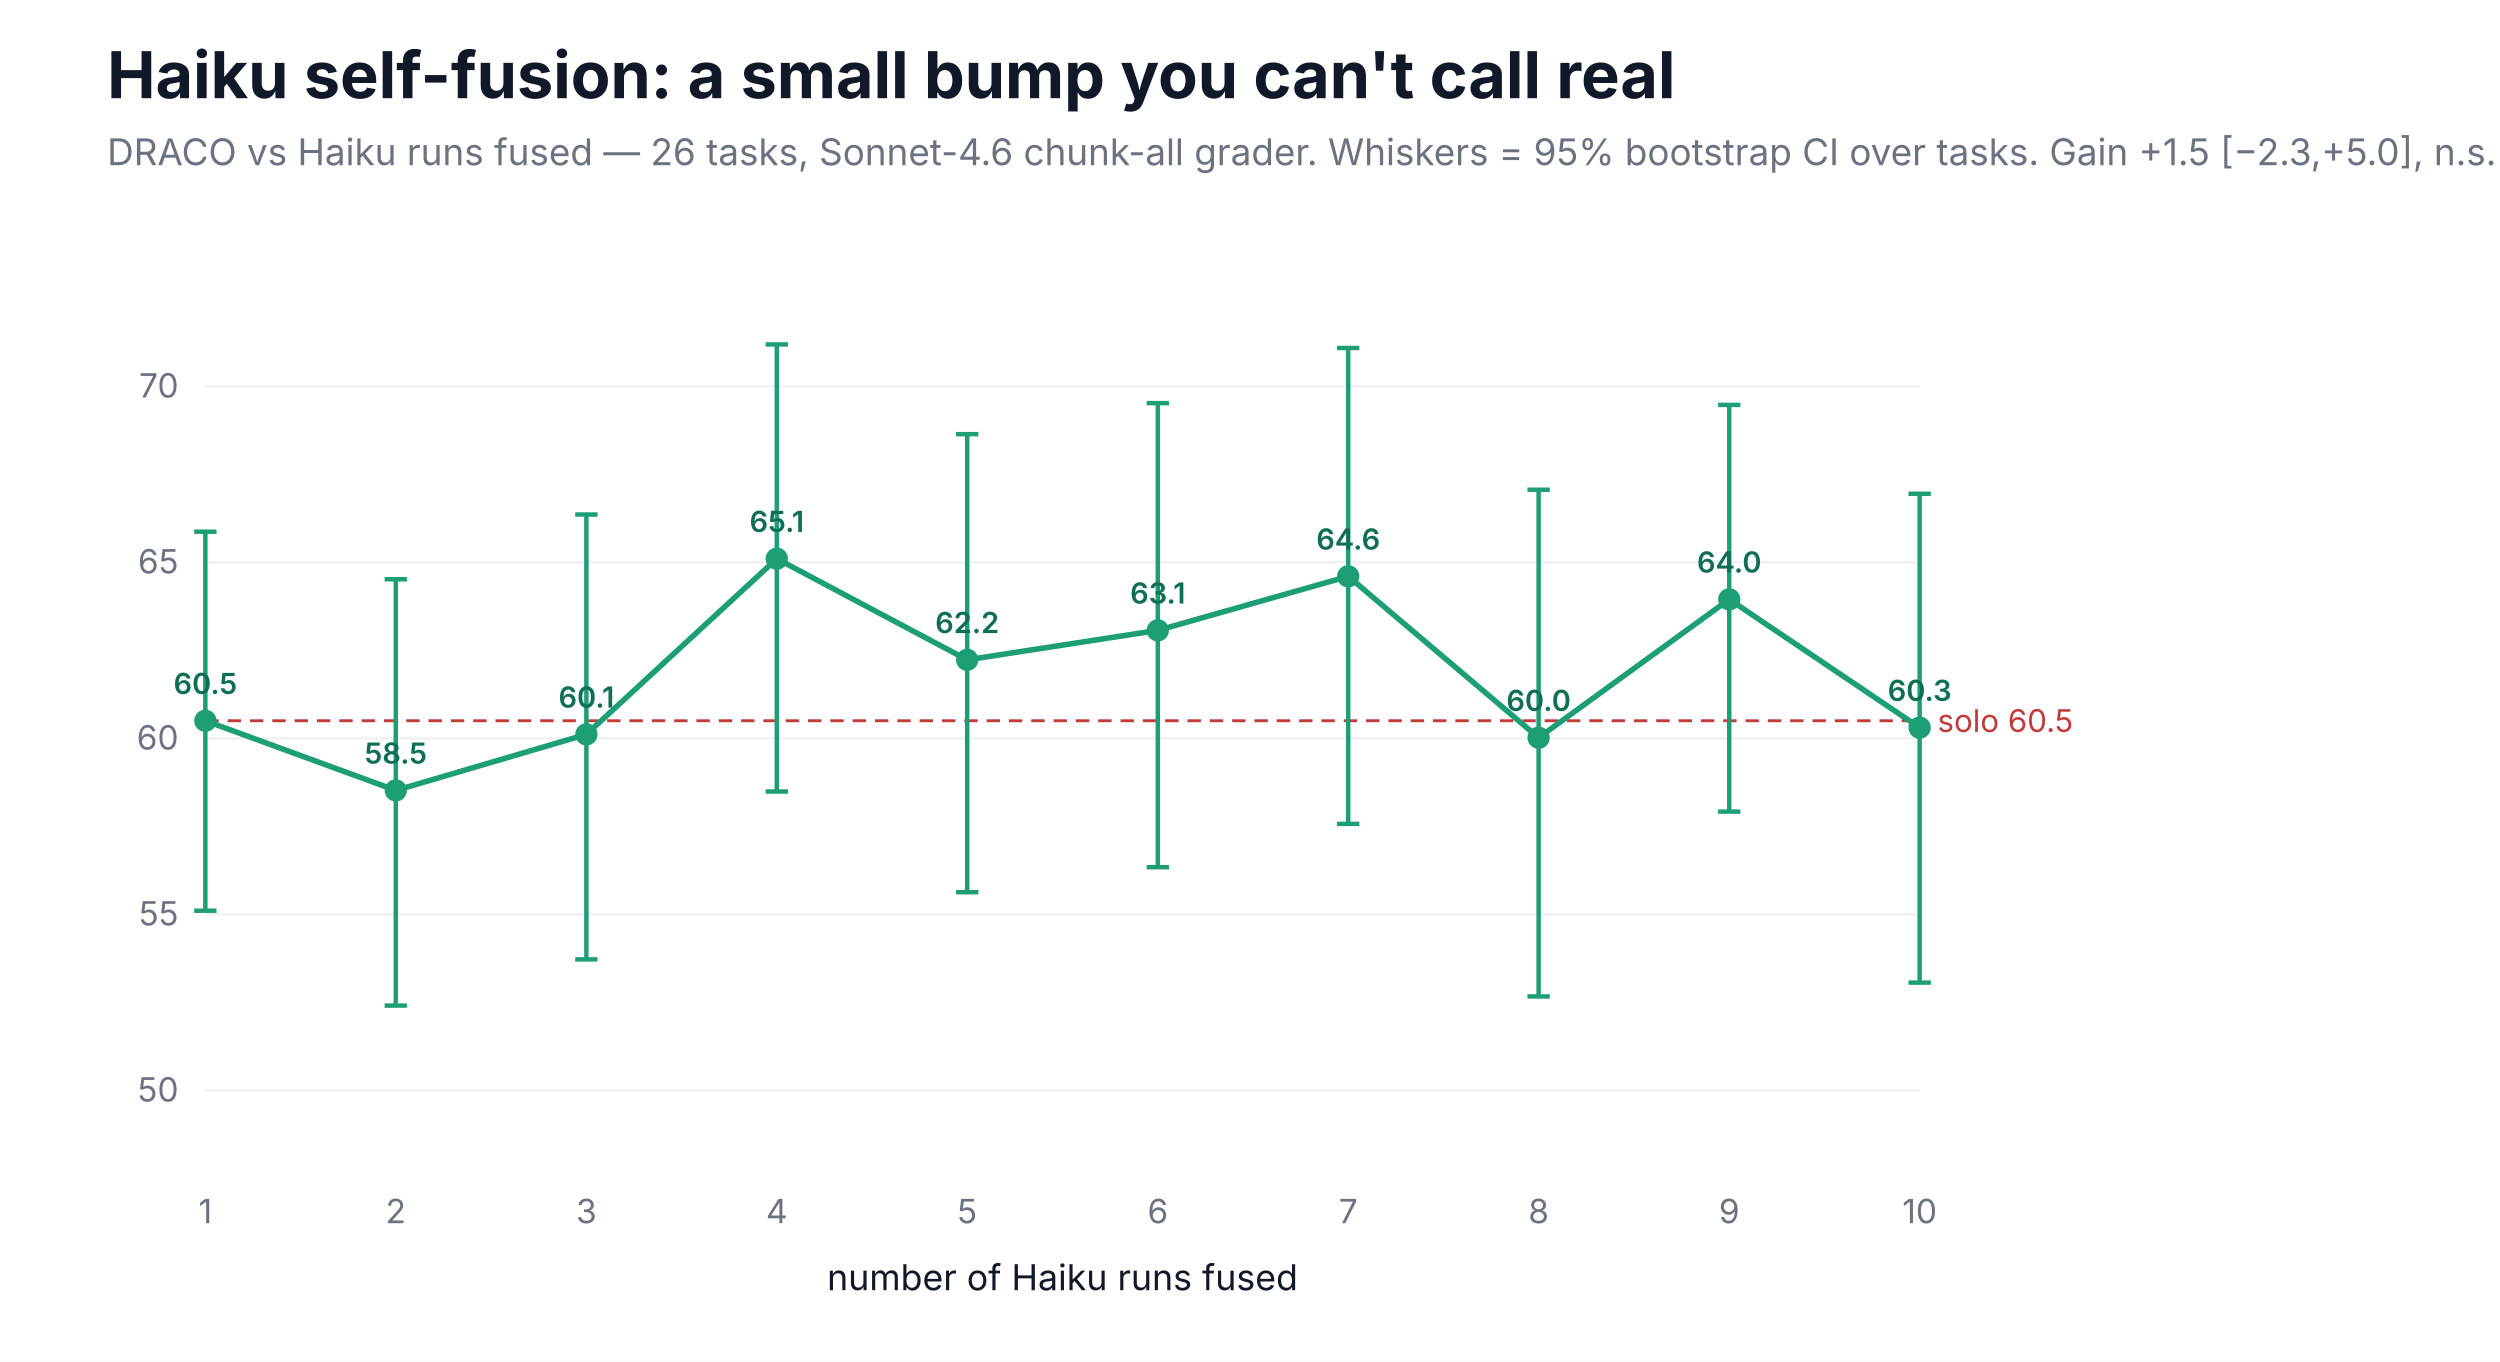
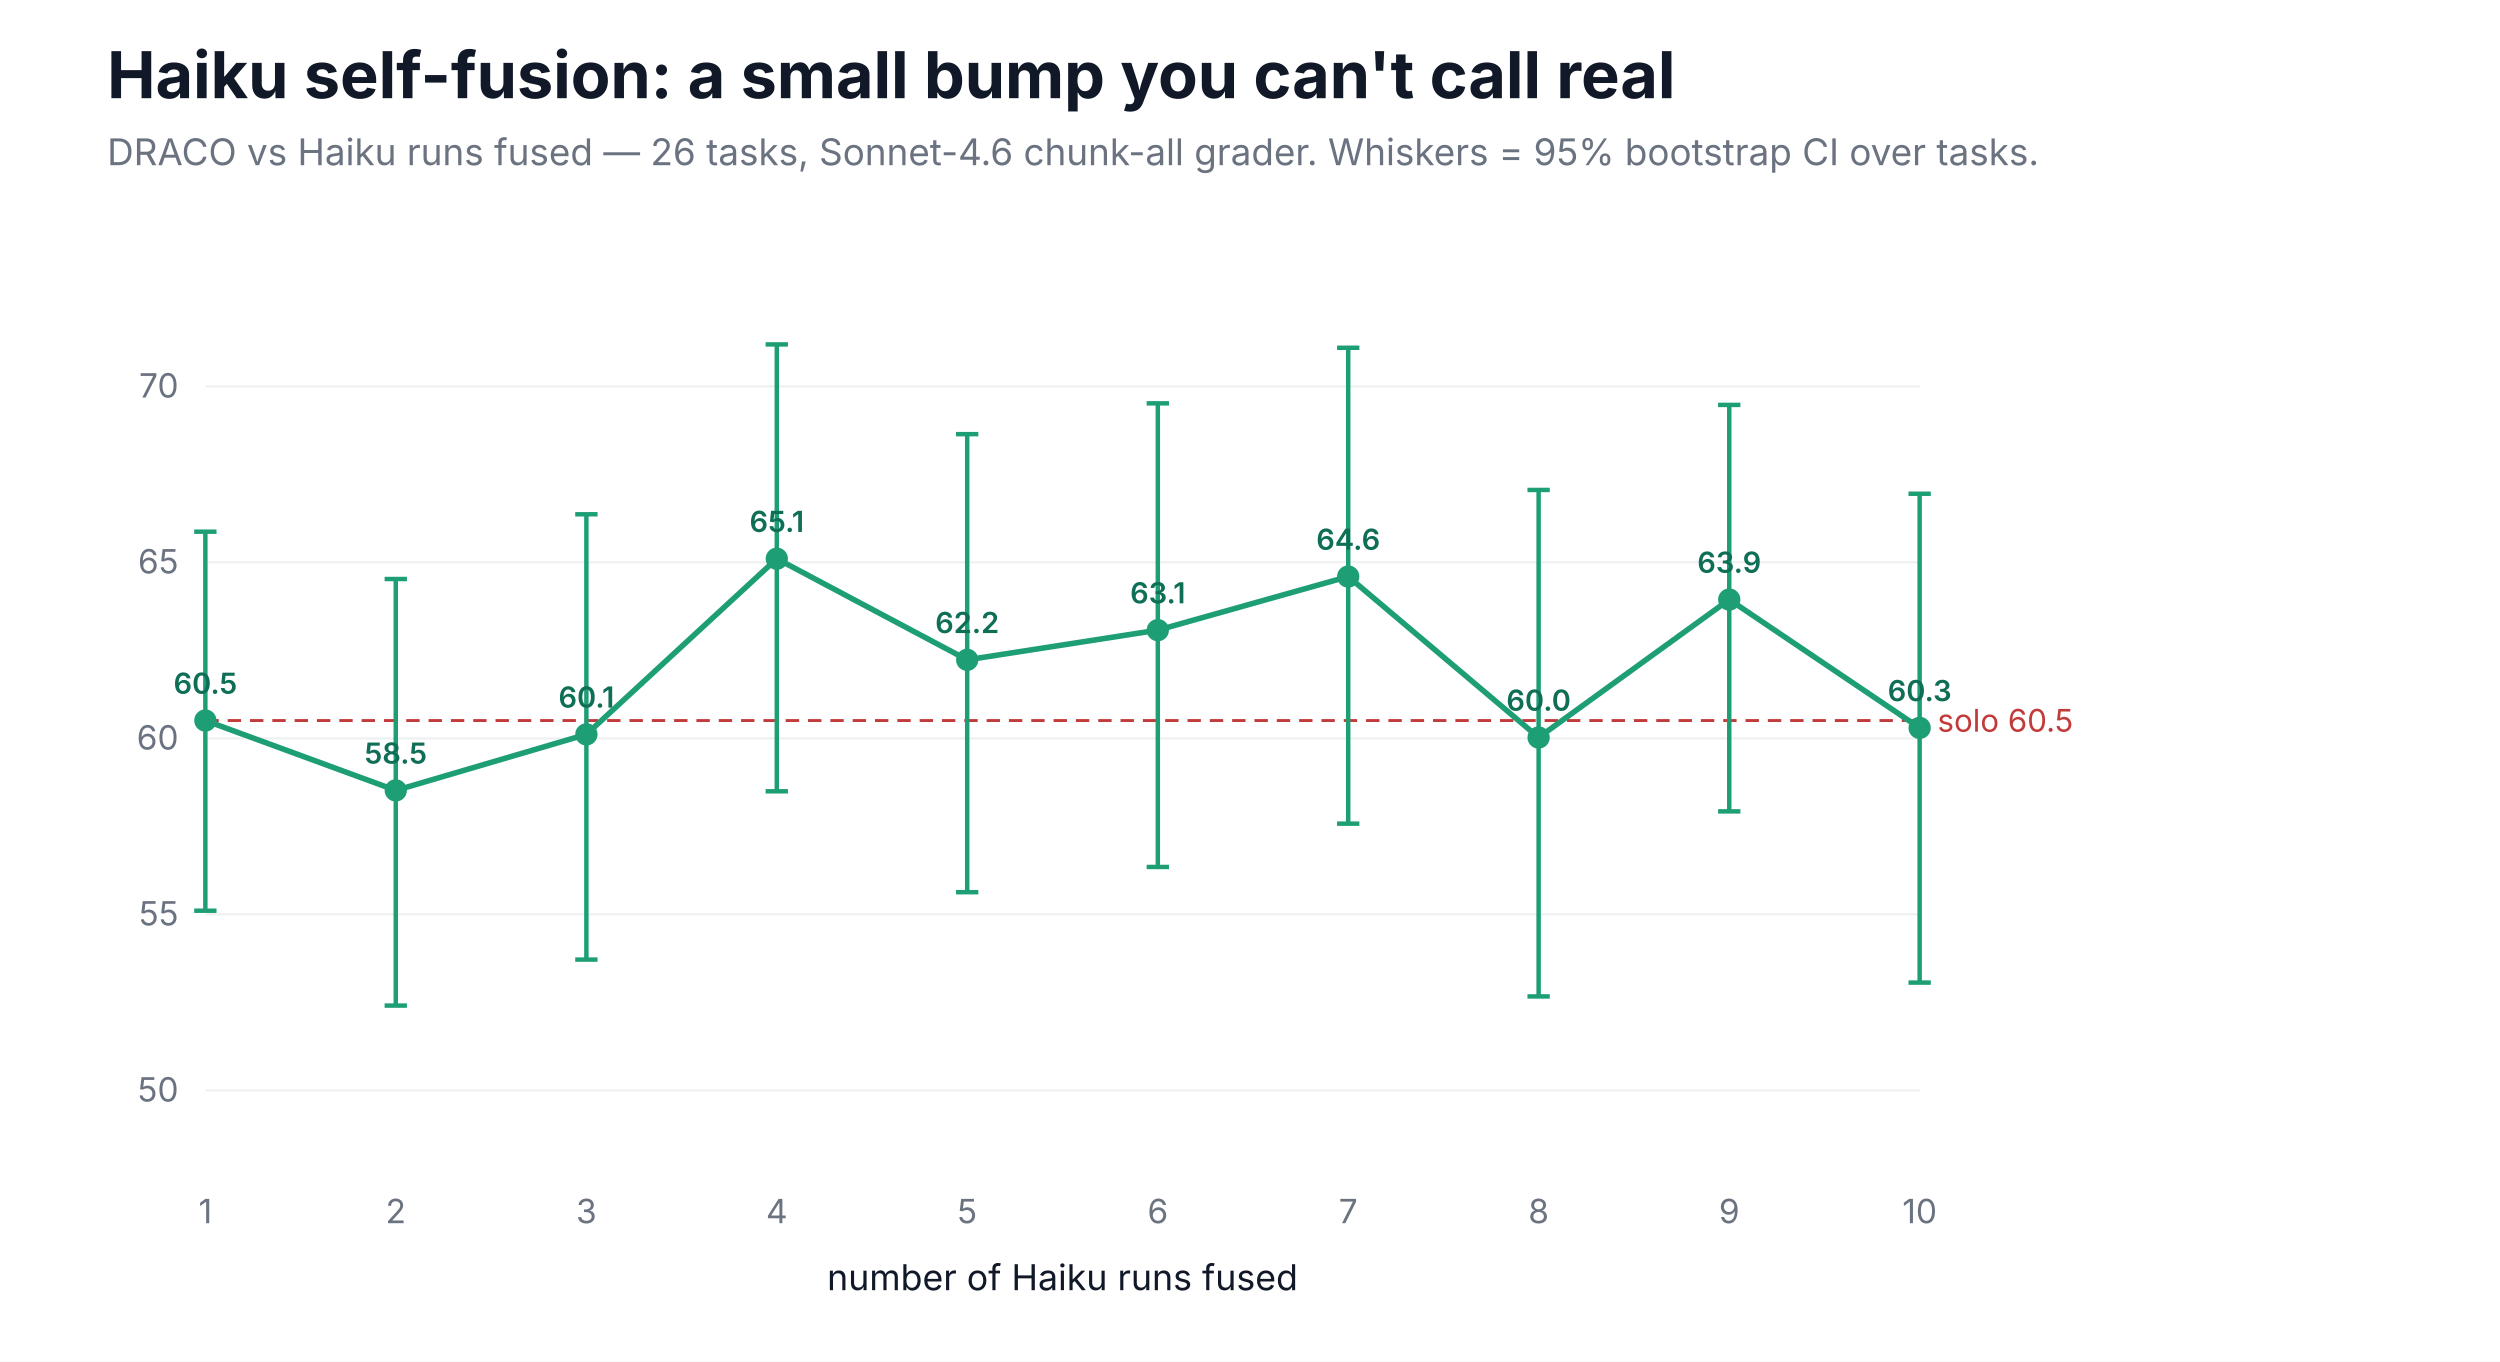
<svg xmlns="http://www.w3.org/2000/svg" viewBox="0 0 1120 610" width="100%" style="height:auto" font-family="Inter,Arial,sans-serif">
  <rect width="1120" height="610" fill="#ffffff" />
  <text x="48" y="44" font-size="29" font-weight="700" fill="#111827">Haiku self-fusion: a small bump you can't call real</text>
-   <text x="48" y="74" font-size="16.5" fill="#6b7280">DRACO vs Haiku runs fused — 26 tasks, Sonnet-4.6 chunk-all grader. Whiskers = 95% bootstrap CI over tasks. Gain +1.5 [−2.3,+5.0], n.s.</text>
+   <text x="48" y="74" font-size="16.5" fill="#6b7280">DRACO vs Haiku runs fused — 26 tasks, Sonnet-4.6 chunk-all grader. Whiskers = 95% bootstrap CI over tasks.</text>
  <line x1="92.0" y1="488.5" x2="860.0" y2="488.5" stroke="#eef0f2" stroke-width="1" />
  <text x="80" y="493.5" font-size="15" text-anchor="end" fill="#6b7280">50</text>
  <line x1="92.0" y1="409.6" x2="860.0" y2="409.6" stroke="#eef0f2" stroke-width="1" />
  <text x="80" y="414.6" font-size="15" text-anchor="end" fill="#6b7280">55</text>
  <line x1="92.0" y1="330.8" x2="860.0" y2="330.8" stroke="#eef0f2" stroke-width="1" />
  <text x="80" y="335.8" font-size="15" text-anchor="end" fill="#6b7280">60</text>
  <line x1="92.0" y1="251.9" x2="860.0" y2="251.9" stroke="#eef0f2" stroke-width="1" />
  <text x="80" y="256.9" font-size="15" text-anchor="end" fill="#6b7280">65</text>
  <line x1="92.0" y1="173.1" x2="860.0" y2="173.1" stroke="#eef0f2" stroke-width="1" />
  <text x="80" y="178.1" font-size="15" text-anchor="end" fill="#6b7280">70</text>
  <text x="92.0" y="548.0" font-size="15" text-anchor="middle" fill="#6b7280">1</text>
  <text x="177.3" y="548.0" font-size="15" text-anchor="middle" fill="#6b7280">2</text>
  <text x="262.7" y="548.0" font-size="15" text-anchor="middle" fill="#6b7280">3</text>
  <text x="348.0" y="548.0" font-size="15" text-anchor="middle" fill="#6b7280">4</text>
  <text x="433.3" y="548.0" font-size="15" text-anchor="middle" fill="#6b7280">5</text>
  <text x="518.7" y="548.0" font-size="15" text-anchor="middle" fill="#6b7280">6</text>
  <text x="604.0" y="548.0" font-size="15" text-anchor="middle" fill="#6b7280">7</text>
  <text x="689.3" y="548.0" font-size="15" text-anchor="middle" fill="#6b7280">8</text>
  <text x="774.7" y="548.0" font-size="15" text-anchor="middle" fill="#6b7280">9</text>
  <text x="860.0" y="548.0" font-size="15" text-anchor="middle" fill="#6b7280">10</text>
  <text x="476.0" y="578.0" font-size="16" text-anchor="middle" fill="#111827">number of Haiku runs fused</text>
-   <line x1="92.0" y1="322.9" x2="860.0" y2="322.9" stroke="#c23b3b" stroke-width="1.3" stroke-dasharray="6 4" />
-   <text x="868.0" y="327.9" font-size="14" fill="#c23b3b">solo 60.5</text>
+   <line x1="92.0" y1="322.8" x2="860.0" y2="322.8" stroke="#c23b3b" stroke-width="1.3" stroke-dasharray="6 4" />
+   <text x="868.0" y="327.8" font-size="14" fill="#c23b3b">solo 60.5</text>
  <line x1="92.0" y1="408.0" x2="92.0" y2="238.2" stroke="#1d9e75" stroke-width="2" />
  <line x1="87.0" y1="408.0" x2="97.0" y2="408.0" stroke="#1d9e75" stroke-width="2" />
  <line x1="87.0" y1="238.2" x2="97.0" y2="238.2" stroke="#1d9e75" stroke-width="2" />
-   <line x1="177.3" y1="450.5" x2="177.3" y2="259.5" stroke="#1d9e75" stroke-width="2" />
+   <line x1="177.3" y1="450.5" x2="177.3" y2="259.4" stroke="#1d9e75" stroke-width="2" />
  <line x1="172.3" y1="450.5" x2="182.3" y2="450.5" stroke="#1d9e75" stroke-width="2" />
-   <line x1="172.3" y1="259.5" x2="182.3" y2="259.5" stroke="#1d9e75" stroke-width="2" />
-   <line x1="262.7" y1="429.8" x2="262.7" y2="230.5" stroke="#1d9e75" stroke-width="2" />
-   <line x1="257.7" y1="429.8" x2="267.7" y2="429.8" stroke="#1d9e75" stroke-width="2" />
-   <line x1="257.7" y1="230.5" x2="267.7" y2="230.5" stroke="#1d9e75" stroke-width="2" />
-   <line x1="348.0" y1="354.6" x2="348.0" y2="154.3" stroke="#1d9e75" stroke-width="2" />
-   <line x1="343.0" y1="354.6" x2="353.0" y2="354.6" stroke="#1d9e75" stroke-width="2" />
+   <line x1="172.3" y1="259.4" x2="182.3" y2="259.4" stroke="#1d9e75" stroke-width="2" />
+   <line x1="262.7" y1="429.9" x2="262.7" y2="230.4" stroke="#1d9e75" stroke-width="2" />
+   <line x1="257.7" y1="429.9" x2="267.7" y2="429.9" stroke="#1d9e75" stroke-width="2" />
+   <line x1="257.7" y1="230.4" x2="267.7" y2="230.4" stroke="#1d9e75" stroke-width="2" />
+   <line x1="348.0" y1="354.5" x2="348.0" y2="154.3" stroke="#1d9e75" stroke-width="2" />
+   <line x1="343.0" y1="354.5" x2="353.0" y2="354.5" stroke="#1d9e75" stroke-width="2" />
  <line x1="343.0" y1="154.3" x2="353.0" y2="154.3" stroke="#1d9e75" stroke-width="2" />
  <line x1="433.3" y1="399.7" x2="433.3" y2="194.5" stroke="#1d9e75" stroke-width="2" />
  <line x1="428.3" y1="399.7" x2="438.3" y2="399.7" stroke="#1d9e75" stroke-width="2" />
  <line x1="428.3" y1="194.5" x2="438.3" y2="194.5" stroke="#1d9e75" stroke-width="2" />
-   <line x1="518.7" y1="388.5" x2="518.7" y2="180.6" stroke="#1d9e75" stroke-width="2" />
-   <line x1="513.7" y1="388.5" x2="523.7" y2="388.5" stroke="#1d9e75" stroke-width="2" />
-   <line x1="513.7" y1="180.6" x2="523.7" y2="180.6" stroke="#1d9e75" stroke-width="2" />
-   <line x1="604.0" y1="369.1" x2="604.0" y2="155.9" stroke="#1d9e75" stroke-width="2" />
-   <line x1="599.0" y1="369.1" x2="609.0" y2="369.1" stroke="#1d9e75" stroke-width="2" />
-   <line x1="599.0" y1="155.9" x2="609.0" y2="155.9" stroke="#1d9e75" stroke-width="2" />
-   <line x1="689.3" y1="446.4" x2="689.3" y2="219.4" stroke="#1d9e75" stroke-width="2" />
+   <line x1="518.7" y1="388.4" x2="518.7" y2="180.7" stroke="#1d9e75" stroke-width="2" />
+   <line x1="513.7" y1="388.4" x2="523.7" y2="388.4" stroke="#1d9e75" stroke-width="2" />
+   <line x1="513.7" y1="180.7" x2="523.7" y2="180.7" stroke="#1d9e75" stroke-width="2" />
+   <line x1="604.0" y1="369.0" x2="604.0" y2="155.8" stroke="#1d9e75" stroke-width="2" />
+   <line x1="599.0" y1="369.0" x2="609.0" y2="369.0" stroke="#1d9e75" stroke-width="2" />
+   <line x1="599.0" y1="155.8" x2="609.0" y2="155.8" stroke="#1d9e75" stroke-width="2" />
+   <line x1="689.3" y1="446.4" x2="689.3" y2="219.5" stroke="#1d9e75" stroke-width="2" />
  <line x1="684.3" y1="446.4" x2="694.3" y2="446.4" stroke="#1d9e75" stroke-width="2" />
-   <line x1="684.3" y1="219.4" x2="694.3" y2="219.4" stroke="#1d9e75" stroke-width="2" />
-   <line x1="774.7" y1="363.6" x2="774.7" y2="181.4" stroke="#1d9e75" stroke-width="2" />
-   <line x1="769.7" y1="363.6" x2="779.7" y2="363.6" stroke="#1d9e75" stroke-width="2" />
+   <line x1="684.3" y1="219.5" x2="694.3" y2="219.5" stroke="#1d9e75" stroke-width="2" />
+   <line x1="774.7" y1="363.5" x2="774.7" y2="181.4" stroke="#1d9e75" stroke-width="2" />
+   <line x1="769.7" y1="363.5" x2="779.7" y2="363.5" stroke="#1d9e75" stroke-width="2" />
  <line x1="769.7" y1="181.4" x2="779.7" y2="181.4" stroke="#1d9e75" stroke-width="2" />
  <line x1="860.0" y1="440.2" x2="860.0" y2="221.2" stroke="#1d9e75" stroke-width="2" />
  <line x1="855.0" y1="440.2" x2="865.0" y2="440.2" stroke="#1d9e75" stroke-width="2" />
  <line x1="855.0" y1="221.2" x2="865.0" y2="221.2" stroke="#1d9e75" stroke-width="2" />
-   <polyline points="92.0,322.9 177.3,354.1 262.7,329.0 348.0,250.3 433.3,295.6 518.7,282.4 604.0,258.2 689.3,330.5 774.7,268.5 860.0,326.0" fill="none" stroke="#1d9e75" stroke-width="2.5" />
-   <circle cx="92.0" cy="322.9" r="5" fill="#1d9e75" />
-   <text x="92.0" y="310.9" font-size="13" font-weight="600" text-anchor="middle" fill="#0f6e56">60.5</text>
+   <polyline points="92.0,322.8 177.3,354.1 262.7,329.0 348.0,250.3 433.3,295.6 518.7,282.3 604.0,258.3 689.3,330.4 774.7,268.6 860.0,326.1" fill="none" stroke="#1d9e75" stroke-width="2.5" />
+   <circle cx="92.0" cy="322.8" r="5" fill="#1d9e75" />
+   <text x="92.0" y="310.8" font-size="13" font-weight="600" text-anchor="middle" fill="#0f6e56">60.5</text>
  <circle cx="177.3" cy="354.1" r="5" fill="#1d9e75" />
  <text x="177.3" y="342.1" font-size="13" font-weight="600" text-anchor="middle" fill="#0f6e56">58.5</text>
  <circle cx="262.7" cy="329.0" r="5" fill="#1d9e75" />
  <text x="262.7" y="317.0" font-size="13" font-weight="600" text-anchor="middle" fill="#0f6e56">60.1</text>
  <circle cx="348.0" cy="250.3" r="5" fill="#1d9e75" />
  <text x="348.0" y="238.3" font-size="13" font-weight="600" text-anchor="middle" fill="#0f6e56">65.1</text>
  <circle cx="433.3" cy="295.6" r="5" fill="#1d9e75" />
  <text x="433.3" y="283.6" font-size="13" font-weight="600" text-anchor="middle" fill="#0f6e56">62.2</text>
-   <circle cx="518.7" cy="282.4" r="5" fill="#1d9e75" />
-   <text x="518.7" y="270.4" font-size="13" font-weight="600" text-anchor="middle" fill="#0f6e56">63.1</text>
-   <circle cx="604.0" cy="258.2" r="5" fill="#1d9e75" />
-   <text x="604.0" y="246.2" font-size="13" font-weight="600" text-anchor="middle" fill="#0f6e56">64.6</text>
-   <circle cx="689.3" cy="330.5" r="5" fill="#1d9e75" />
-   <text x="689.3" y="318.5" font-size="13" font-weight="600" text-anchor="middle" fill="#0f6e56">60.0</text>
-   <circle cx="774.7" cy="268.5" r="5" fill="#1d9e75" />
-   <text x="774.7" y="256.5" font-size="13" font-weight="600" text-anchor="middle" fill="#0f6e56">64.0</text>
-   <circle cx="860.0" cy="326.0" r="5" fill="#1d9e75" />
-   <text x="860.0" y="314.0" font-size="13" font-weight="600" text-anchor="middle" fill="#0f6e56">60.3</text>
+   <circle cx="518.7" cy="282.3" r="5" fill="#1d9e75" />
+   <text x="518.7" y="270.3" font-size="13" font-weight="600" text-anchor="middle" fill="#0f6e56">63.1</text>
+   <circle cx="604.0" cy="258.3" r="5" fill="#1d9e75" />
+   <text x="604.0" y="246.3" font-size="13" font-weight="600" text-anchor="middle" fill="#0f6e56">64.6</text>
+   <circle cx="689.3" cy="330.4" r="5" fill="#1d9e75" />
+   <text x="689.3" y="318.4" font-size="13" font-weight="600" text-anchor="middle" fill="#0f6e56">60.0</text>
+   <circle cx="774.7" cy="268.6" r="5" fill="#1d9e75" />
+   <text x="774.7" y="256.6" font-size="13" font-weight="600" text-anchor="middle" fill="#0f6e56">63.9</text>
+   <circle cx="860.0" cy="326.1" r="5" fill="#1d9e75" />
+   <text x="860.0" y="314.1" font-size="13" font-weight="600" text-anchor="middle" fill="#0f6e56">60.3</text>
</svg>
